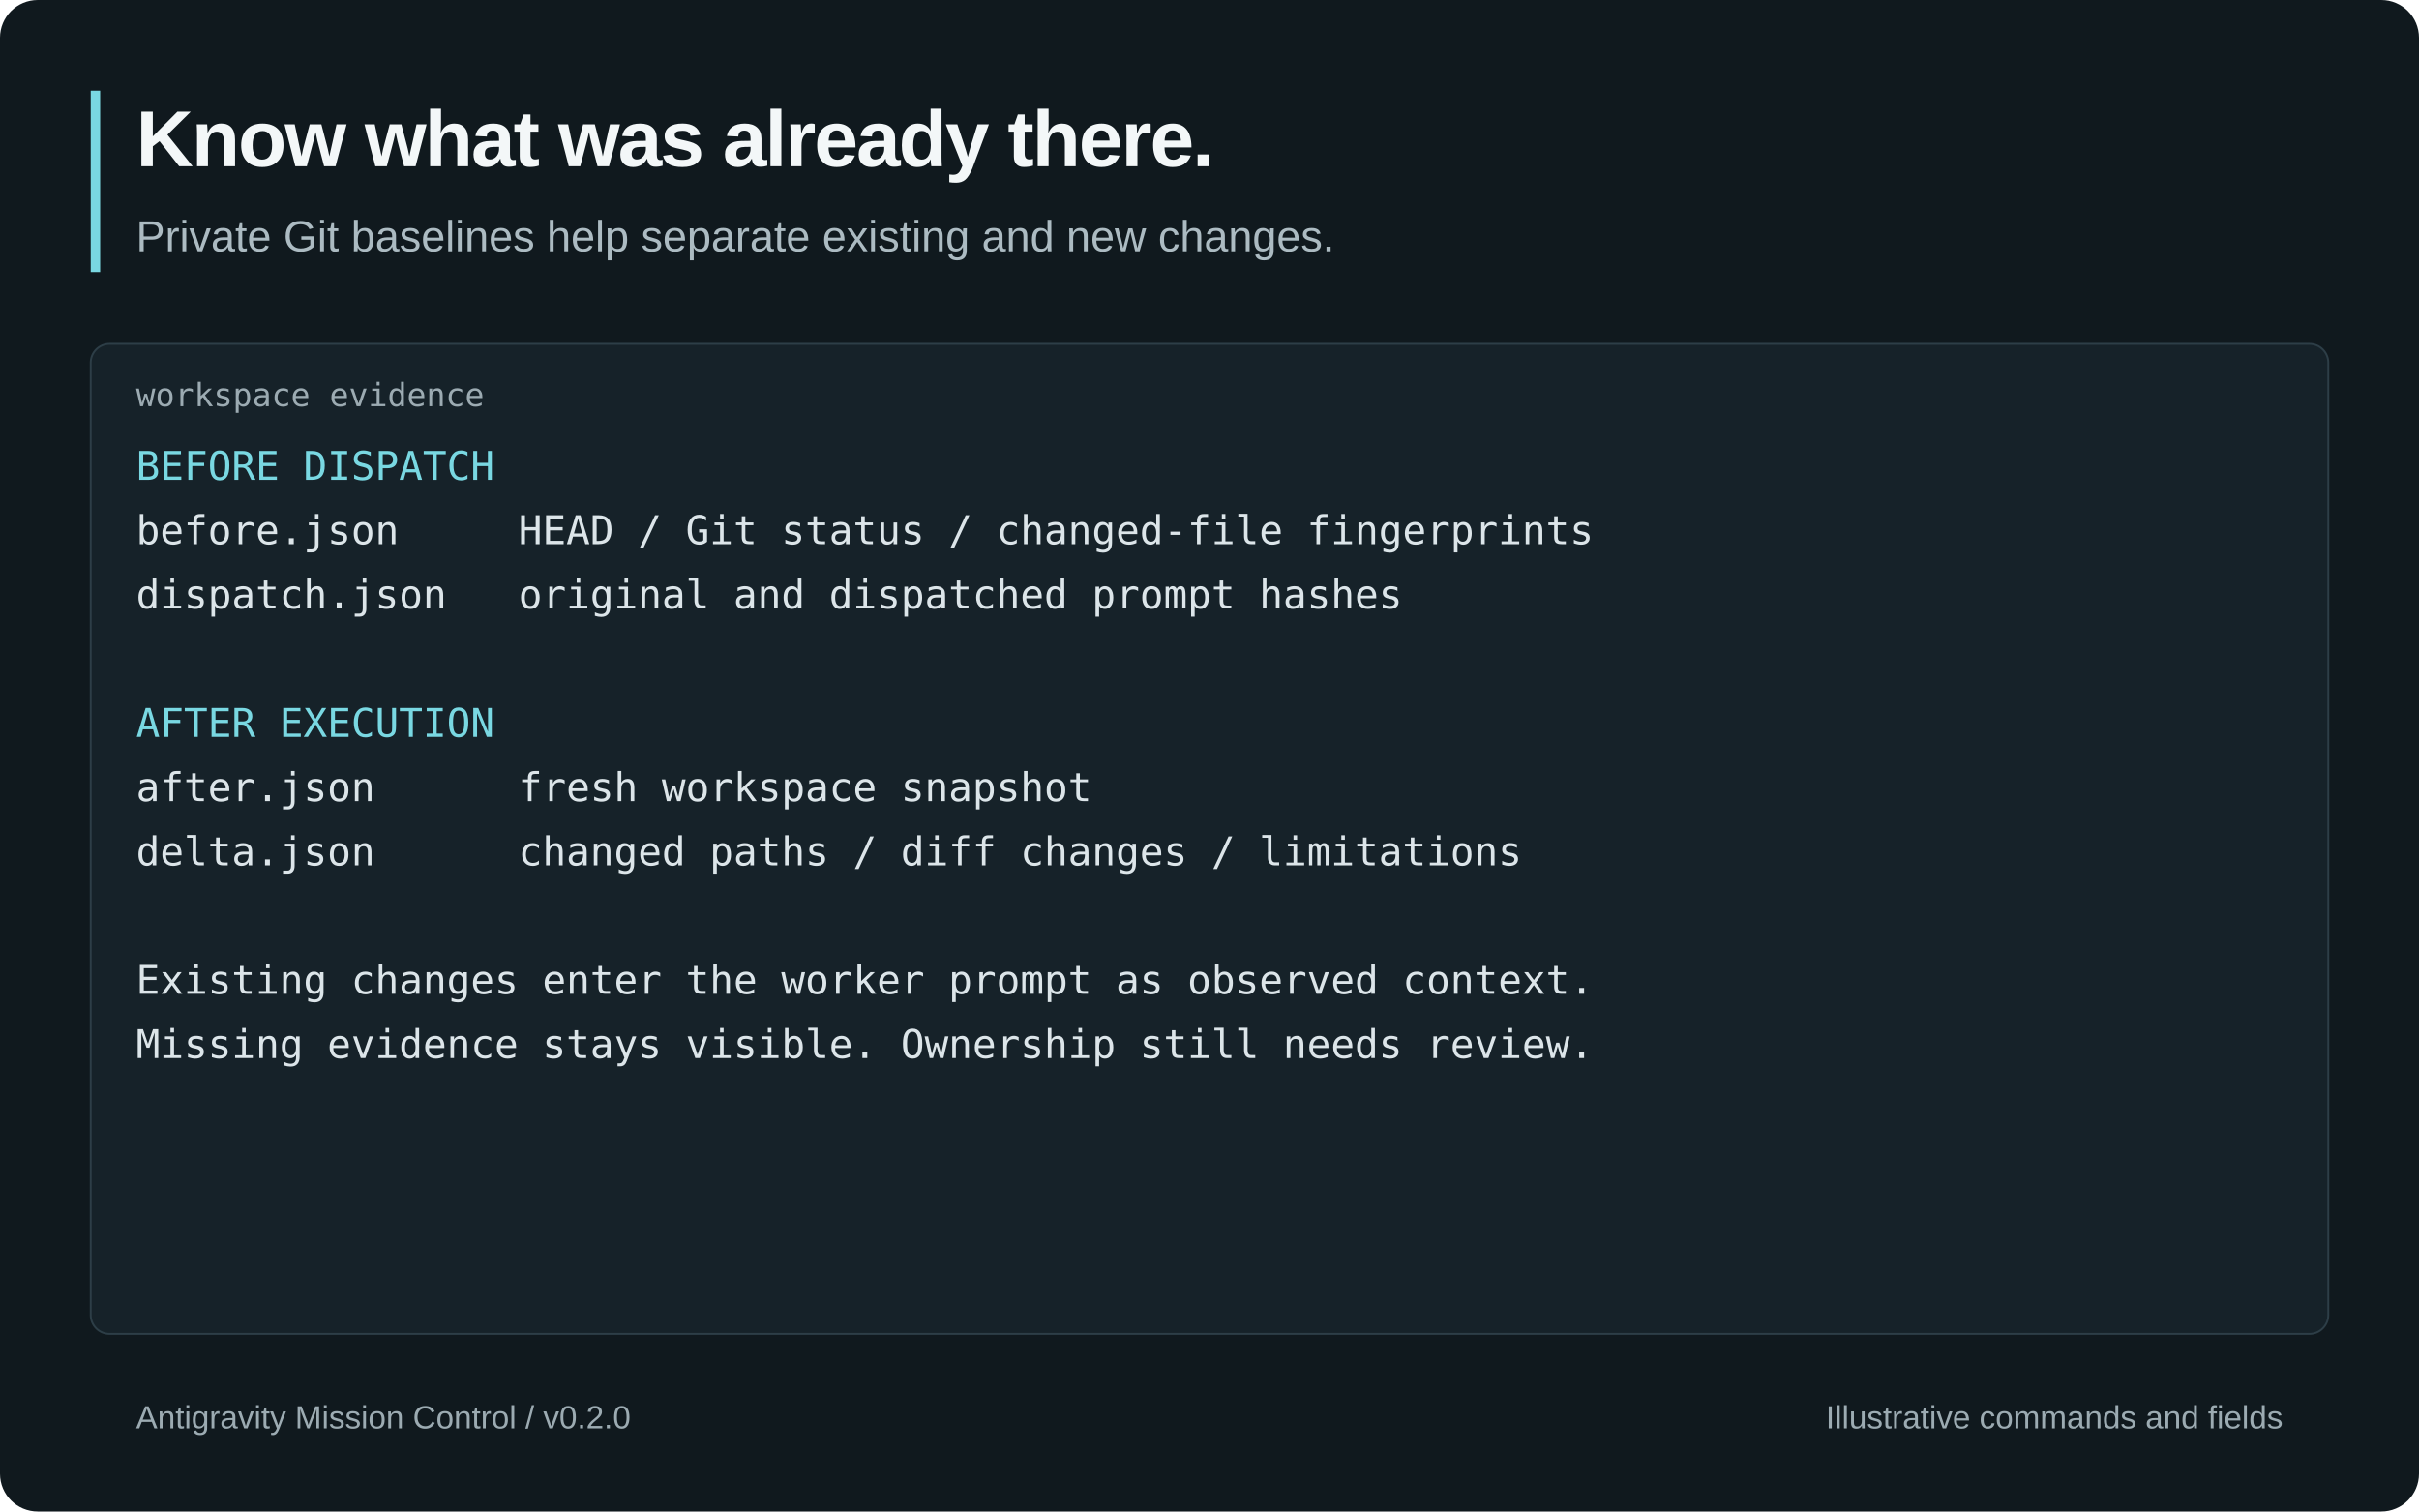
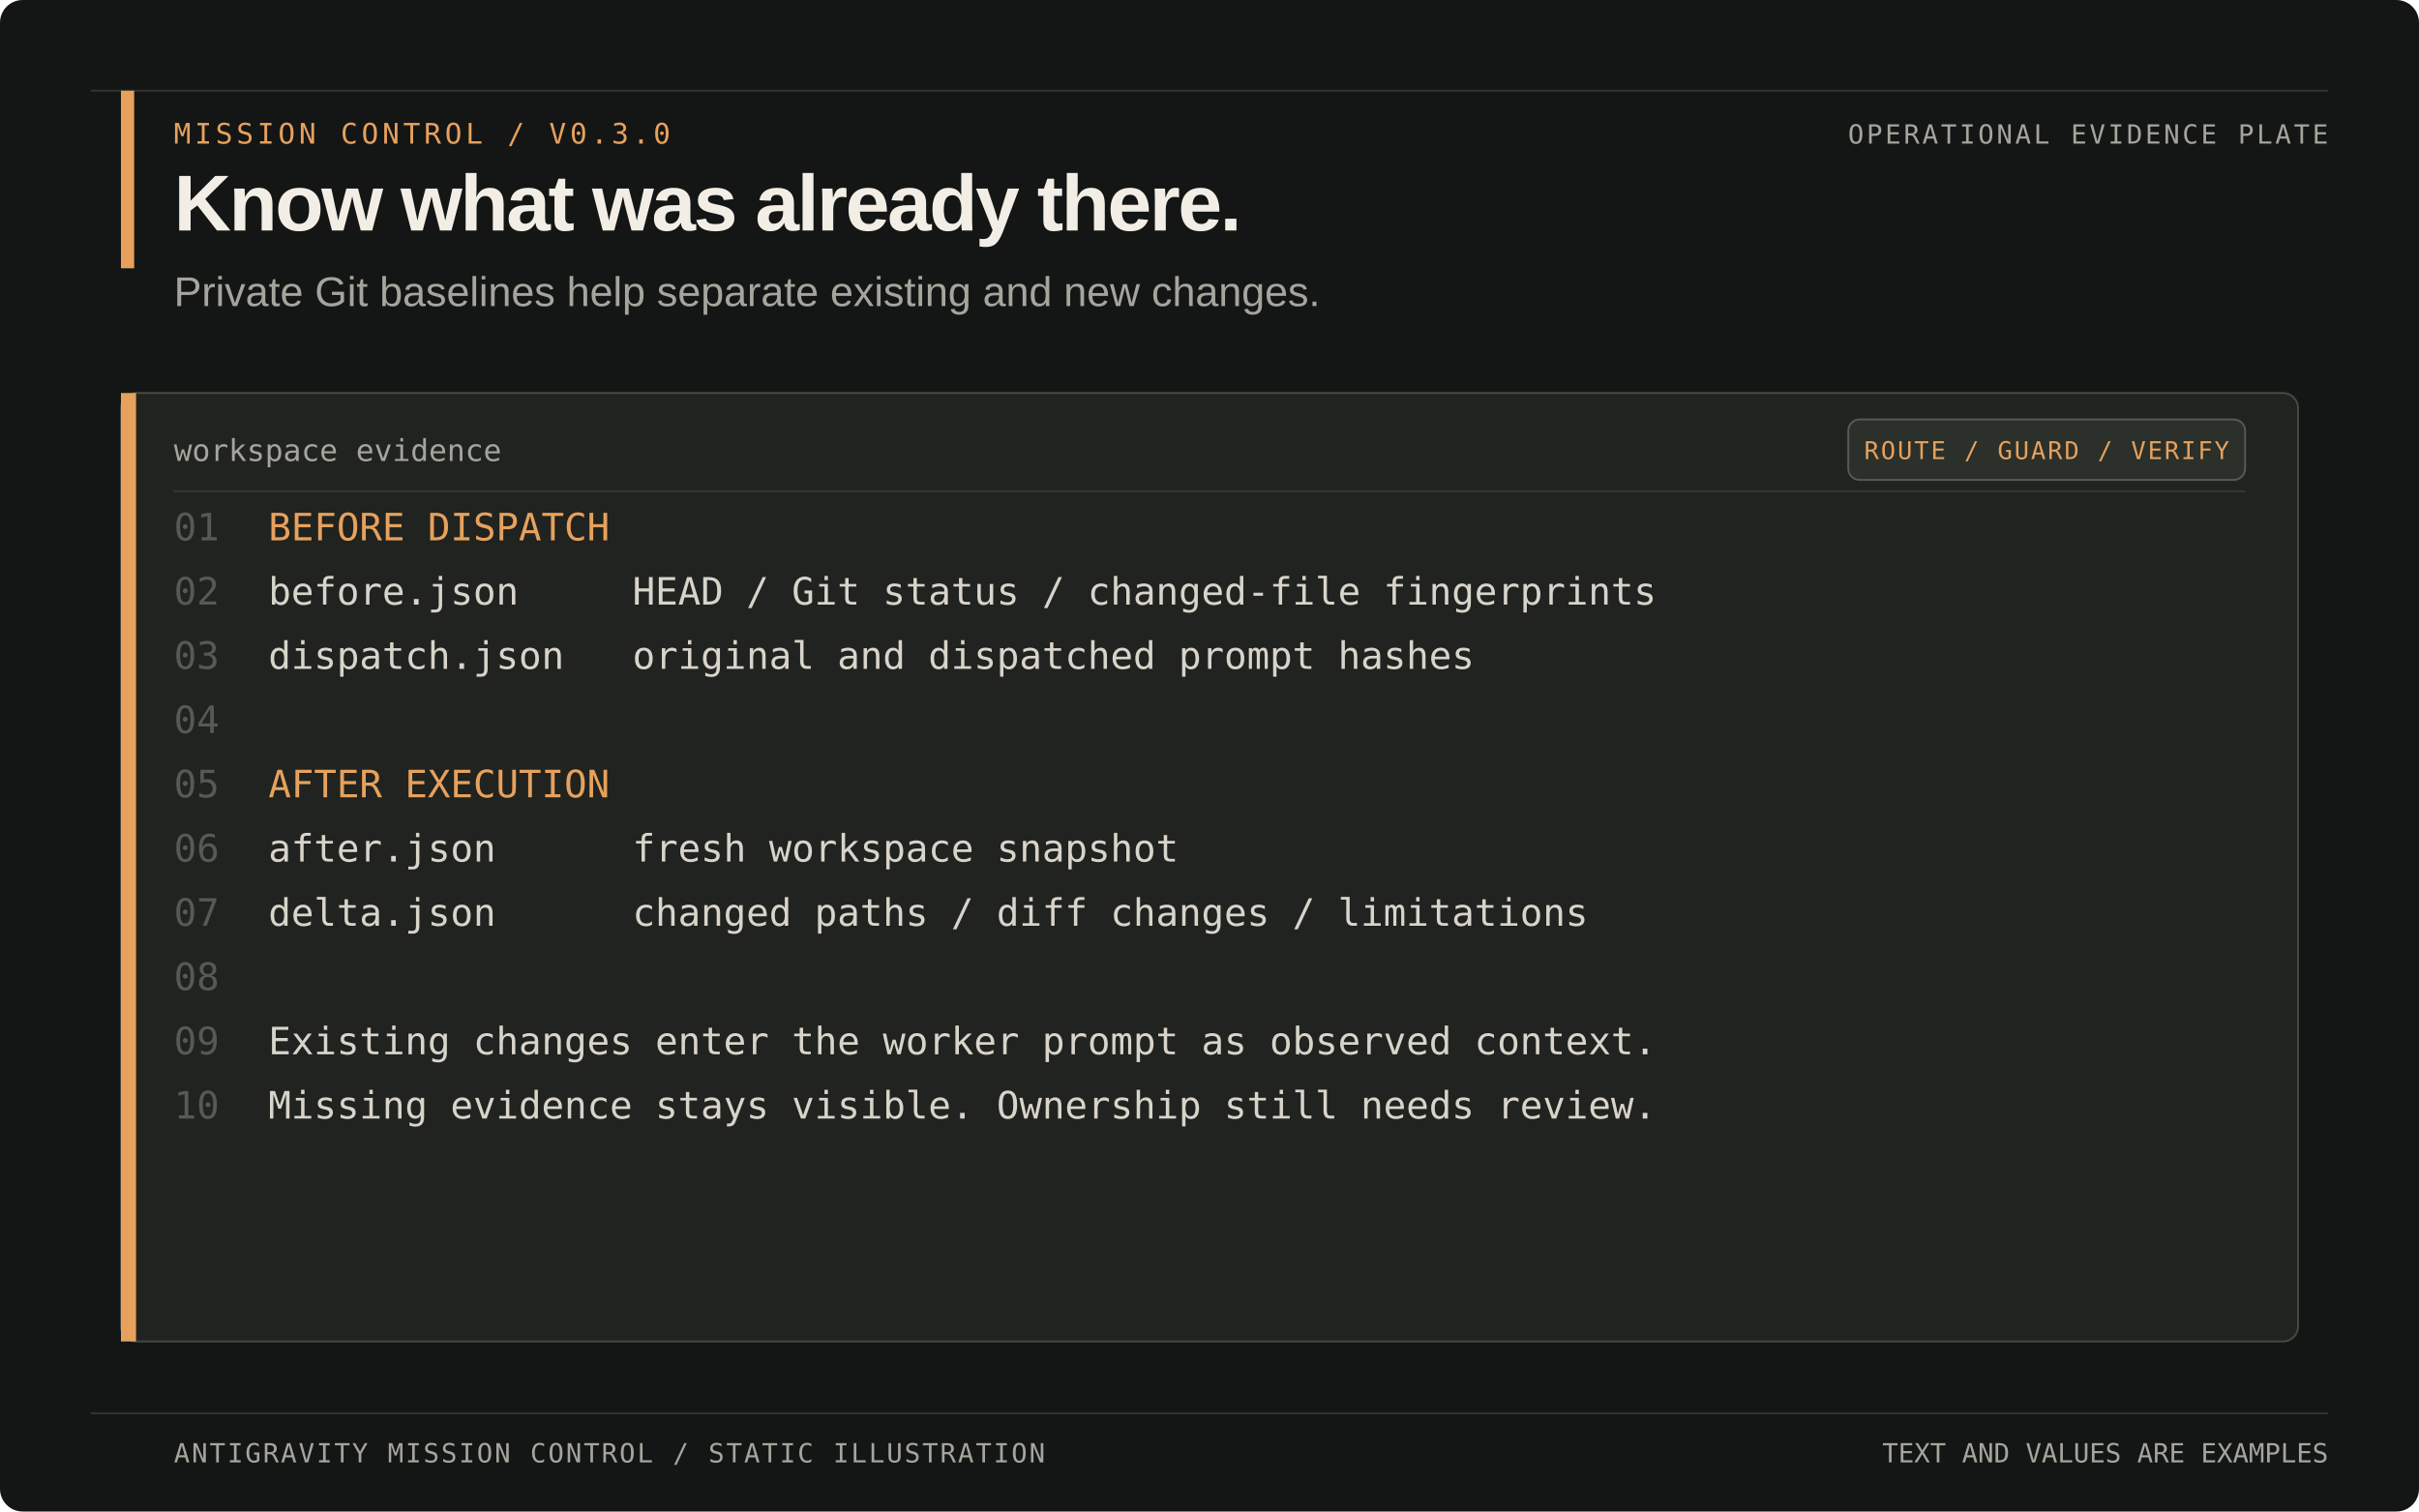
<svg xmlns="http://www.w3.org/2000/svg" width="1280" height="800" viewBox="0 0 1280 800" role="img" aria-labelledby="title desc">
-   <rect width="1280" height="800" rx="20" fill="#10191e" />
-   <rect x="48" y="48" width="5" height="96" fill="#79d8e2" />
-   <text x="72" y="88" font-family="Arial, Helvetica, sans-serif" font-size="42" font-weight="700" letter-spacing="-1" fill="#f3f7f8">Know what was already there.</text>
-   <text x="72" y="133" font-family="Arial, Helvetica, sans-serif" font-size="23" fill="#acbbc2">Private Git baselines help separate existing and new changes.</text>
-   <rect x="48" y="182" width="1184" height="524" rx="10" fill="#162229" stroke="#2d3e47" />
-   <text x="72" y="215" font-family="Menlo, monospace" font-size="17" fill="#9cabb2">workspace evidence</text>
-   <g xml:space="preserve" font-family="Menlo, Consolas, monospace" font-size="21">
-     <text x="72" y="254" fill="#79d8e2">BEFORE DISPATCH</text>
-     <text x="72" y="288" fill="#dce5e9">before.json     HEAD / Git status / changed-file fingerprints</text>
-     <text x="72" y="322" fill="#dce5e9">dispatch.json   original and dispatched prompt hashes</text>
-     <text x="72" y="356" fill="#dce5e9" />
-     <text x="72" y="390" fill="#79d8e2">AFTER EXECUTION</text>
-     <text x="72" y="424" fill="#dce5e9">after.json      fresh workspace snapshot</text>
-     <text x="72" y="458" fill="#dce5e9">delta.json      changed paths / diff changes / limitations</text>
-     <text x="72" y="492" fill="#dce5e9" />
-     <text x="72" y="526" fill="#dce5e9">Existing changes enter the worker prompt as observed context.</text>
-     <text x="72" y="560" fill="#dce5e9">Missing evidence stays visible. Ownership still needs review.</text>
+   <rect width="1280" height="800" rx="12" fill="#141615" />
+   <path d="M48 48H1232M48 748H1232" stroke="#30352f" />
+   <rect x="64" y="48" width="7" height="94" fill="#e6a15d" />
+   <text x="92" y="76" font-family="Menlo, Consolas, monospace" font-size="15" letter-spacing="2" fill="#e6a15d">MISSION CONTROL  /  V0.3.0</text>
+   <text x="92" y="122" font-family="Arial, Helvetica, sans-serif" font-size="42" font-weight="700" letter-spacing="-1.2" fill="#f2eee5">Know what was already there.</text>
+   <text x="92" y="162" font-family="Arial, Helvetica, sans-serif" font-size="22" fill="#a4a59c">Private Git baselines help separate existing and new changes.</text>
+   <text x="1232" y="76" text-anchor="end" font-family="Menlo, Consolas, monospace" font-size="14" letter-spacing="1.4" fill="#a4a59c">OPERATIONAL EVIDENCE PLATE</text>
+   <rect x="64" y="208" width="1152" height="502" rx="8" fill="#20231f" stroke="#454a42" />
+   <rect x="64" y="208" width="8" height="502" fill="#e6a15d" />
+   <text x="92" y="244" font-family="Menlo, Consolas, monospace" font-size="16" fill="#a4a59c">workspace evidence</text>
+   <rect x="978" y="222" width="210" height="32" rx="6" fill="#2b302a" stroke="#555b53" />
+   <text x="1083" y="243" text-anchor="middle" font-family="Menlo, Consolas, monospace" font-size="13" letter-spacing="1" fill="#e6a15d">ROUTE / GUARD / VERIFY</text>
+   <path d="M92 260H1188" stroke="#343a33" />
+   <g xml:space="preserve" font-family="Menlo, Consolas, monospace" font-size="20">
+     <text x="92" y="286" fill="#555b53">01</text>
+     <text x="142" y="286" fill="#e6a15d">BEFORE DISPATCH</text>
+     <text x="92" y="320" fill="#555b53">02</text>
+     <text x="142" y="320" fill="#d8d4ca">before.json     HEAD / Git status / changed-file fingerprints</text>
+     <text x="92" y="354" fill="#555b53">03</text>
+     <text x="142" y="354" fill="#d8d4ca">dispatch.json   original and dispatched prompt hashes</text>
+     <text x="92" y="388" fill="#555b53">04</text>
+     <text x="142" y="388" fill="#d8d4ca" />
+     <text x="92" y="422" fill="#555b53">05</text>
+     <text x="142" y="422" fill="#e6a15d">AFTER EXECUTION</text>
+     <text x="92" y="456" fill="#555b53">06</text>
+     <text x="142" y="456" fill="#d8d4ca">after.json      fresh workspace snapshot</text>
+     <text x="92" y="490" fill="#555b53">07</text>
+     <text x="142" y="490" fill="#d8d4ca">delta.json      changed paths / diff changes / limitations</text>
+     <text x="92" y="524" fill="#555b53">08</text>
+     <text x="142" y="524" fill="#d8d4ca" />
+     <text x="92" y="558" fill="#555b53">09</text>
+     <text x="142" y="558" fill="#d8d4ca">Existing changes enter the worker prompt as observed context.</text>
+     <text x="92" y="592" fill="#555b53">10</text>
+     <text x="142" y="592" fill="#d8d4ca">Missing evidence stays visible. Ownership still needs review.</text>
  </g>
-   <text x="72" y="756" font-family="Arial, Helvetica, sans-serif" font-size="17" fill="#9cabb2">Antigravity Mission Control  /  v0.2.0</text>
-   <text x="1208" y="756" text-anchor="end" font-family="Arial, Helvetica, sans-serif" font-size="17" fill="#9cabb2">Illustrative commands and fields</text>
+   <text x="92" y="774" font-family="Menlo, Consolas, monospace" font-size="14" letter-spacing="1" fill="#a4a59c">ANTIGRAVITY MISSION CONTROL  /  STATIC ILLUSTRATION</text>
+   <text x="1232" y="774" text-anchor="end" font-family="Menlo, Consolas, monospace" font-size="14" fill="#a4a59c">TEXT AND VALUES ARE EXAMPLES</text>
</svg>
